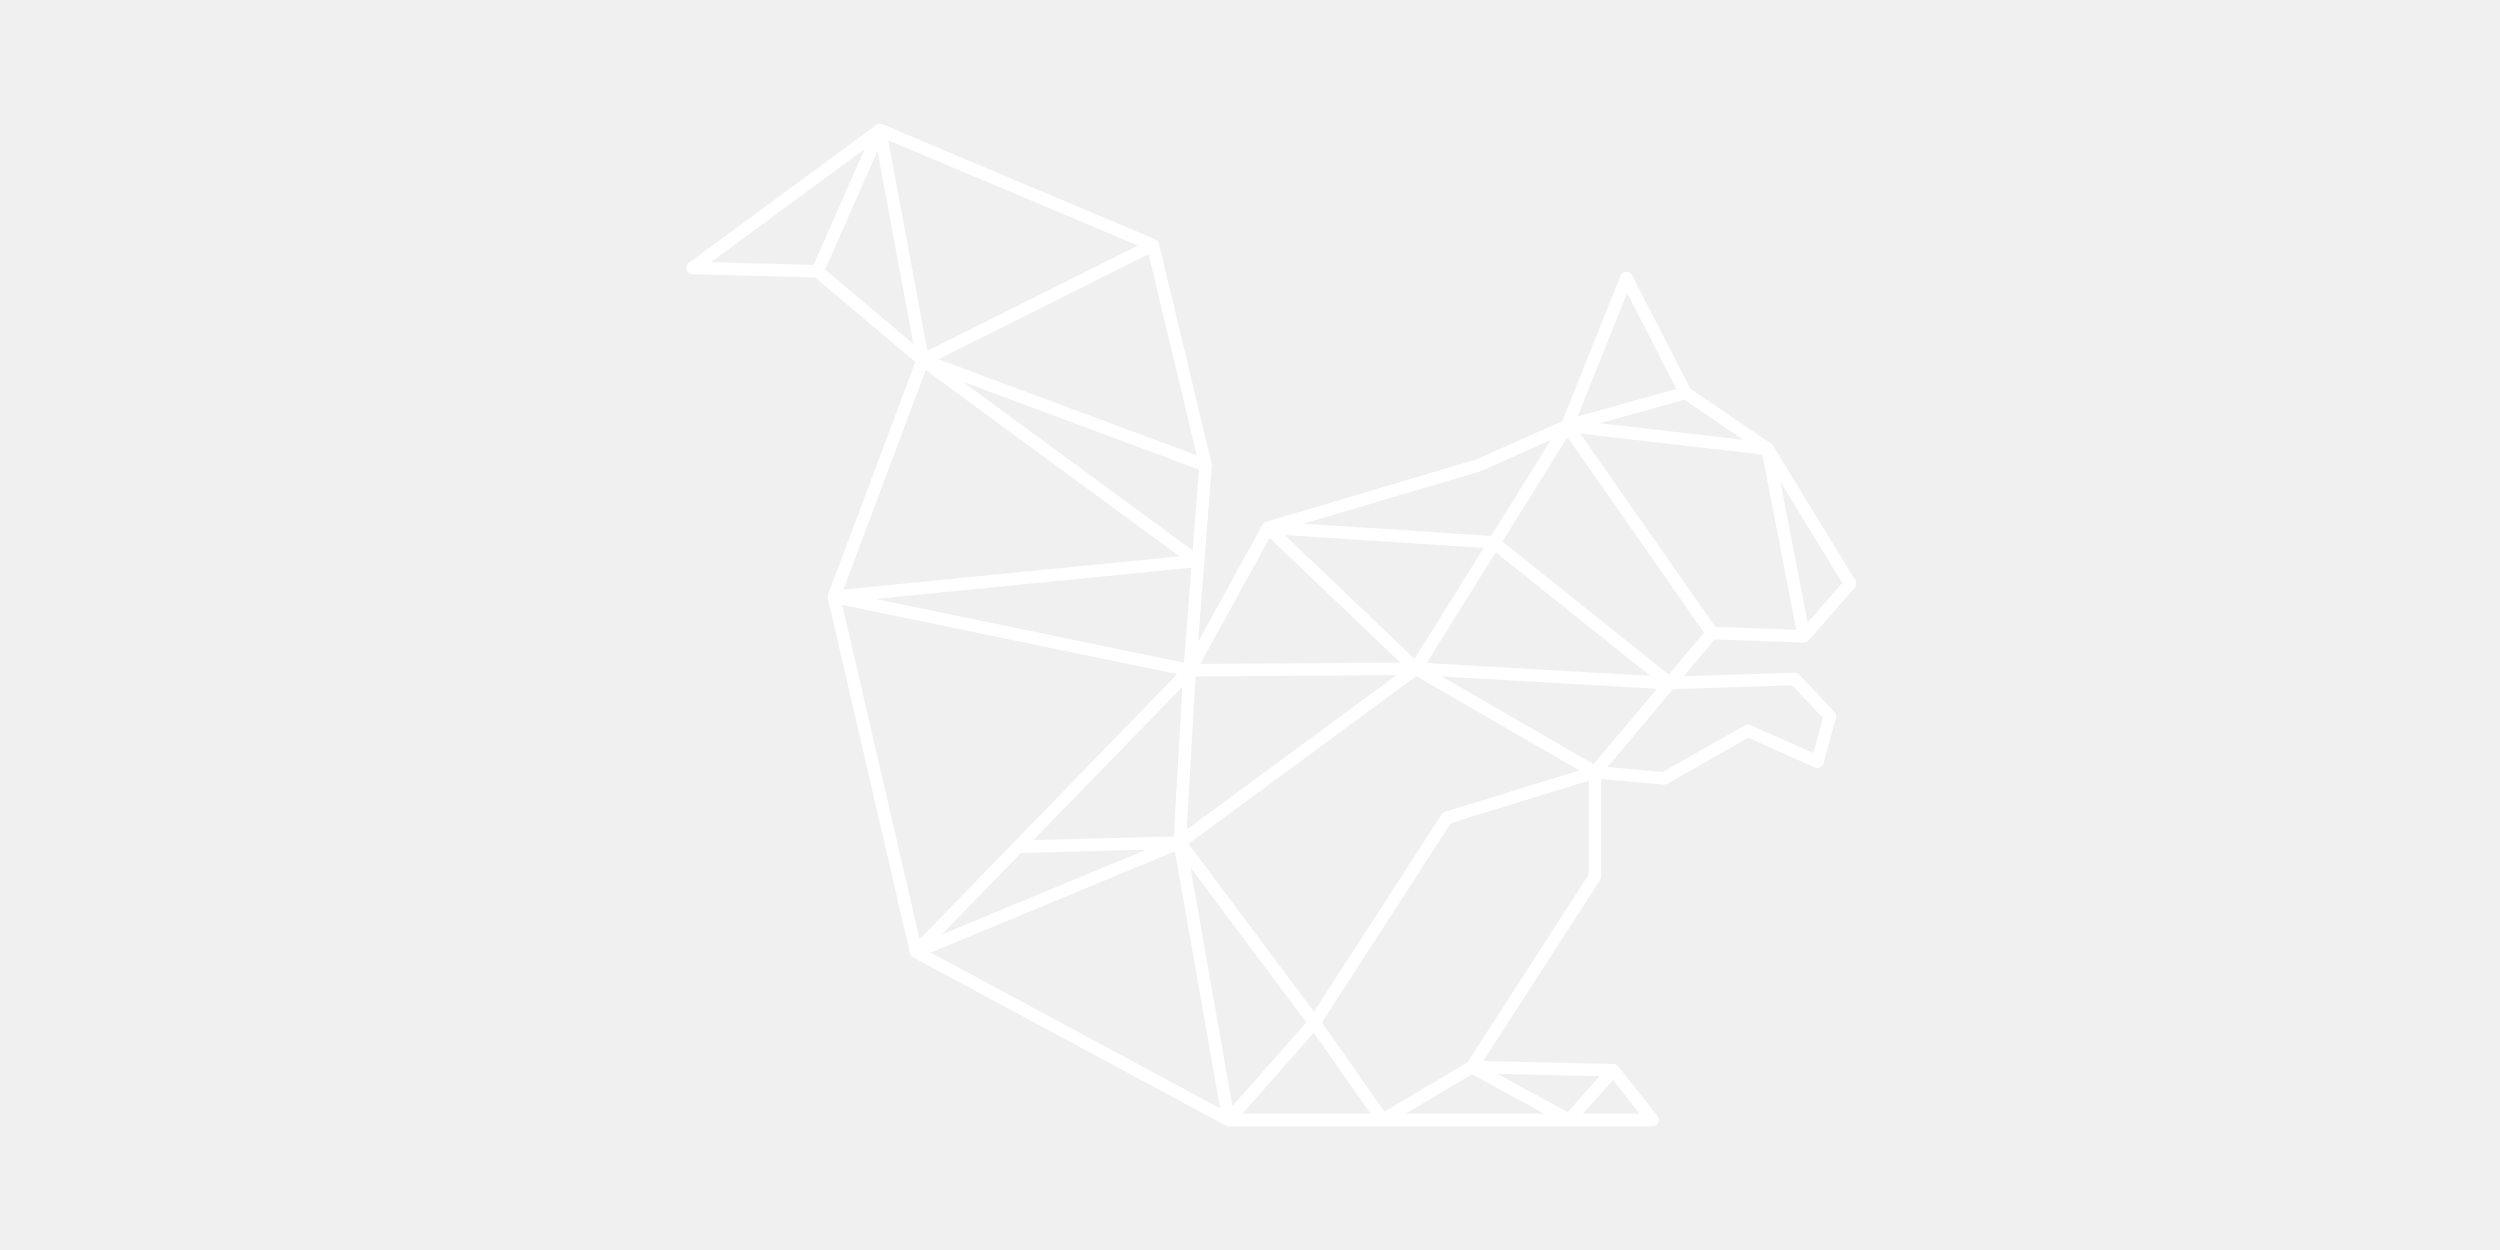
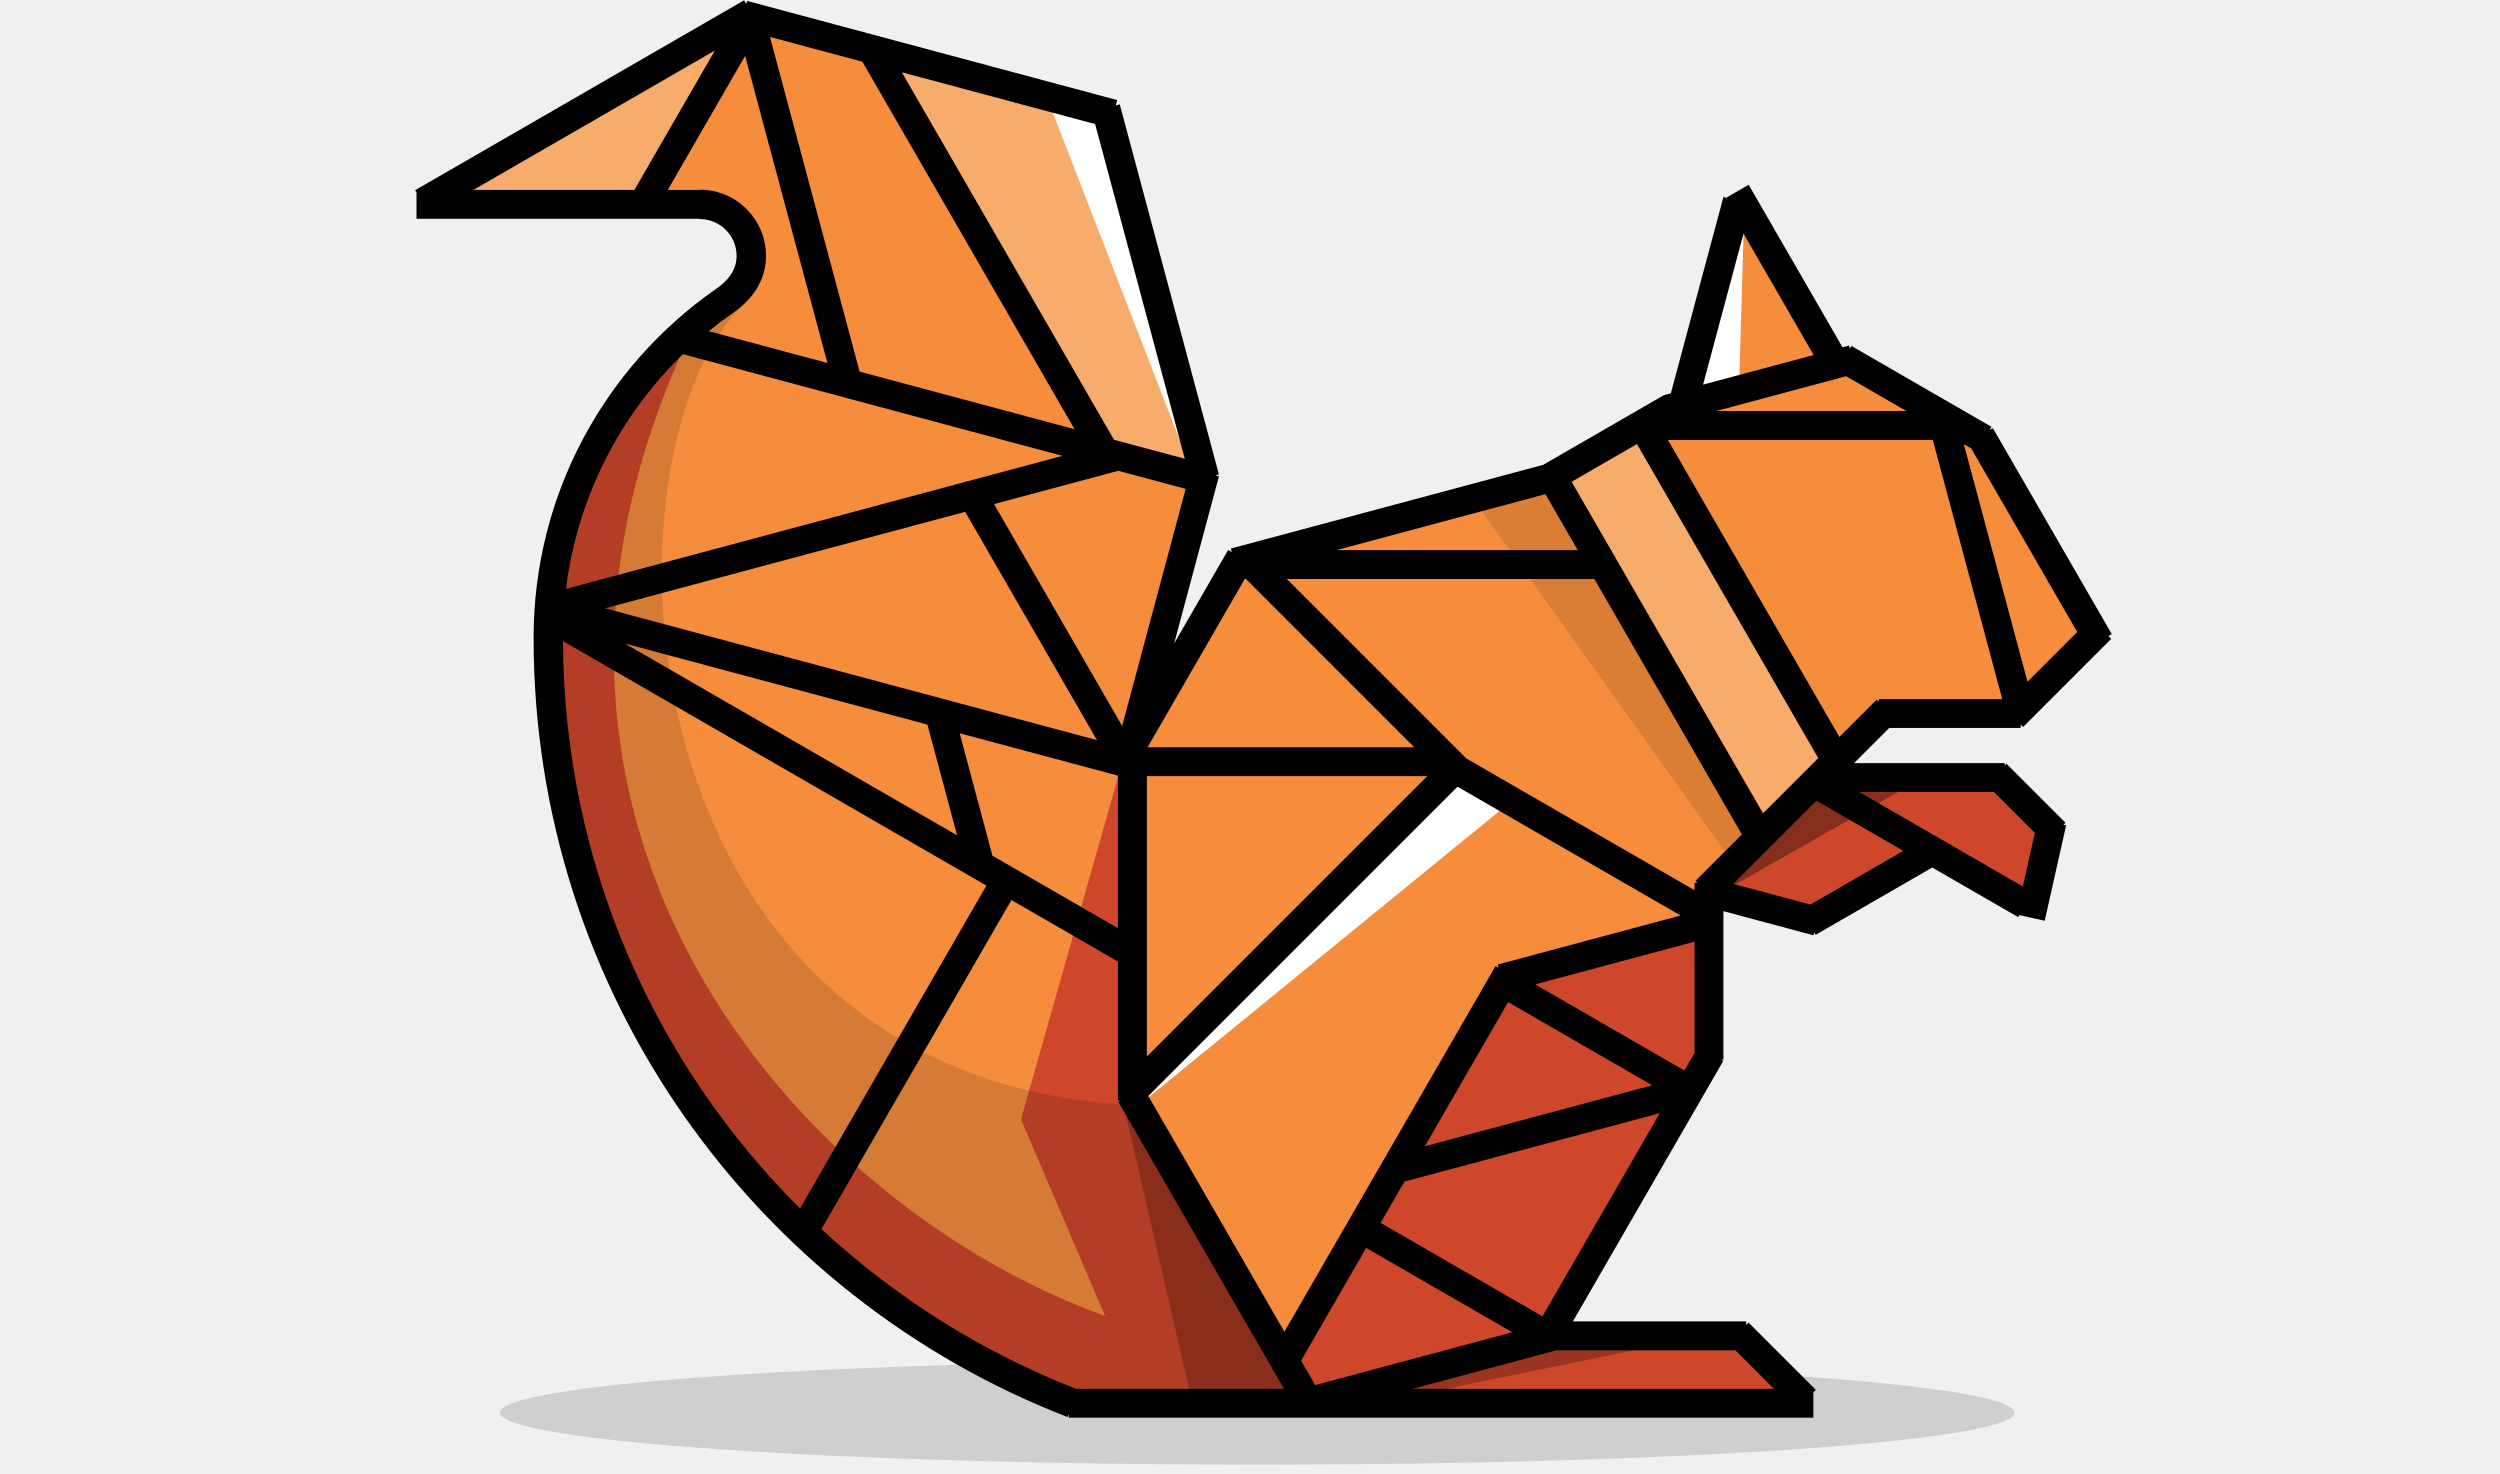
- <svg xmlns="http://www.w3.org/2000/svg" viewBox="0 0 200 100" style="fill: #fff;">
-   <path d="M70.38 9.9a.5.5 0 00-.042.004.5.5 0 00-.045.006.5.5 0 00-.006.002.5.5 0 00-.094.031.5.5 0 00-.039.018.5.5 0 00-.006.004.5.5 0 00-.039.025.5.5 0 00-.008.004.5.5 0 00-.003.004L55.104 21.033a.5.5 0 00.283.903l9.824.261 8.018 6.764-6.983 18.607a.5.5 0 00-.03.139.5.5 0 00.01.148l6.575 28.407a.5.5 0 00.25.328l24.992 13.45.002.001a.5.5 0 00.043.02.5.5 0 00.031.011.5.5 0 00.016.006.5.5 0 00.002 0 .5.5 0 00.047.012.5.5 0 00.002 0 .5.5 0 00.047.008.5.5 0 00.002 0 .5.5 0 00.023 0 .5.5 0 00.023.002.5.5 0 00.002 0h33.928a.5.5 0 00.393-.81l-3.147-3.981a.5.5 0 00-.382-.19l-10.42-.234 9.363-14.508a.5.5 0 00.08-.27v-7.785l4.992.446a.5.5 0 00.291-.065l6.48-3.68 5.333 2.376a.5.5 0 00.685-.325l.998-3.64a.5.5 0 00-.119-.477l-2.818-2.984a.5.5 0 00-.38-.156l-8.862.283 2.48-2.953 7.113.257a.5.5 0 00.395-.17l3.691-4.21a.5.5 0 00.051-.59l-6.586-10.784a.5.5 0 00-.012-.017.5.5 0 00-.017-.024.5.5 0 00-.014-.017.5.5 0 00-.018-.022.5.5 0 00-.015-.015.5.5 0 00-.022-.02.5.5 0 00-.015-.014.5.5 0 00-.024-.017.5.5 0 00-.01-.006l-.008-.006a.5.5 0 00-.006-.004l-6.455-4.394-4.67-9.09a.5.5 0 00-.908.043l-4.664 11.644-6.877 3.065-16.781 4.976-.028.008a.5.5 0 00-.037.012.5.5 0 00-.023.01.5.5 0 00-.016.007.5.5 0 00-.015.008.5.5 0 00-.02.012.5.5 0 00-.035.021.5.5 0 00-.008.006.5.5 0 00-.02.016.5.5 0 00-.037.035.5.5 0 00-.033.037.5.5 0 00-.023.03.5.5 0 00-.014.021.5.5 0 00-.006.008.5.5 0 00-.008.015.5.5 0 00-.016.03l-5.138 9.344 1.097-14.086a.5.5 0 00-.013-.157l-4.22-17.623a.5.5 0 00-.293-.343L70.588 9.939a.5.5 0 00-.006-.001.5.5 0 00-.096-.028.5.5 0 00-.043-.008.5.5 0 00-.006 0 .5.5 0 00-.056-.002zm.675 1.32l19.976 8.42-16.842 8.422zm-1.877.696l-4.098 9.275-8.209-.214zm1.02.166l2.874 15.438-7.062-5.96zm21.689 8.25l3.857 16.098-20.672-7.692zm38.281 3.104l3.945 7.681-7.902 2.197zM74.055 29.6l20.3 14.906-26.89 2.66zm2.949.925l18.916 7.04-.504 6.478zm57.746 1.455l4.703 3.202-11.478-1.32zm-8.332 2.71l14.574 1.675 2.707 14.018-6.48-.235zm-1.022.283l10.926 15.636-2.824 3.362-13.31-10.643.083-.137zm-1.314.216l-4.658 7.473-.13.21-15.02-.972 14.15-4.195a.5.5 0 00.06-.023zm18.35 3.348l4.95 8.104-2.775 3.166zm-39.65 4.268l15.911 1.029-5.533 8.875zm-1.216.224l10.455 9.975-16.001.113zm18.088 1.153l12.367 9.888-17.89-1.025zM95.31 45.414l-.59 7.604-24.692-5.1zm-27.93 2.977l26.8 5.537-20.61 21.217zm44.346 5.617L94.934 66.369l.71-12.25zm1.57.084l13.059 7.543-10.749 3.304a.5.5 0 00-.273.206l-10.215 15.793-10.039-13.432zm2.039.023l17.215.989-5.065 6.029zm28.033.71l2.47 2.614-.769 2.809-5.03-2.24a.5.5 0 00-.452.021l-6.563 3.729-4.425-.395 5.236-6.234zm-48.773.11l-.692 11.98-11.232.296zm32.504 7.518v7.506l-9.703 15.035-6.645 3.94-5.002-7.133 10.324-15.96zm-35.4 5.52l-16.36 6.787 6.334-6.522zm2.292.129l3.62 20.568-23.157-12.461zm1.24 1.28l9.272 12.405-5.908 6.703zm9.872 13.237l4.543 6.48H99.389zm14.695 3.293l8.174.182-2.557 2.877zm-2.037.027l5.799 3.16h-11.13zm11.281.456l2.137 2.705h-4.541z" />
+ <svg xmlns="http://www.w3.org/2000/svg" width="100%" height="100%" viewBox="0 0 789 465" version="1.1" xml:space="preserve" style="fill-rule:evenodd;clip-rule:evenodd;stroke-linejoin:round;stroke-miterlimit:2;">
+   <rect id="shiny_router" x="0.202" y="0.1" width="788.726" height="463.956" style="fill:none;" />
+   <clipPath id="_clip1">
+     <rect x="0.202" y="0.1" width="788.726" height="463.956" />
+   </clipPath>
+   <g clip-path="url(#_clip1)">
+     <rect id="retreat-logo" x="0.202" y="364.056" width="519.685" height="519.685" style="fill:none;" />
+     <ellipse cx="396.748" cy="445.819" rx="239.031" ry="16.439" style="fill-opacity:0.14;" />
+     <path d="M662.786,198.545l-36.272,-60.54l-43.043,-23.932l-32.685,-47.823l-20.71,64.439l-36.173,18.866l-99.02,23.447l-33.696,53.686l16.678,-75.11l-26.315,-117.829l-117.063,-27.997l-97.864,58.013l85.711,2.352l15.217,4.349l-0.269,10.424l-6.133,14.764l-25.831,23.192l-28.319,48.786c-0,-0 -4.816,83.866 7.011,107.083c11.826,23.217 37.839,111.163 98.688,138.496c60.848,27.334 51.509,30.074 51.509,30.074l67.515,1.726l162.625,-2.81l-16.5,-22.769l-58.17,1.63l52.1,-90.82l-0.723,-46.544l29.045,4.868l33.174,-19.624l37.203,18.1l6.67,-25.354l-19.319,-17.199l-49.672,0.118l18.16,-22.484l38.017,2.864l28.454,-26.442Z" style="fill:#f58d3d;" />
+     <clipPath id="_clip2">
+       <path d="M662.786,198.545l-36.272,-60.54l-43.043,-23.932l-32.685,-47.823l-20.71,64.439l-36.173,18.866l-99.02,23.447l-33.696,53.686l16.678,-75.11l-26.315,-117.829l-117.063,-27.997l-97.864,58.013l85.711,2.352l15.217,4.349l-0.269,10.424l-6.133,14.764l-25.831,23.192l-28.319,48.786c-0,-0 -4.816,83.866 7.011,107.083c11.826,23.217 37.839,111.163 98.688,138.496c60.848,27.334 51.509,30.074 51.509,30.074l67.515,1.726l162.625,-2.81l-16.5,-22.769l-58.17,1.63l52.1,-90.82l-0.723,-46.544l29.045,4.868l33.174,-19.624l37.203,18.1l6.67,-25.354l-19.319,-17.199l-49.672,0.118l18.16,-22.484l38.017,2.864l28.454,-26.442Z" />
+     </clipPath>
+     <g clip-path="url(#_clip2)">
+       <path d="M352.903,245.119l-30.684,108.128l39.229,91.764l53.923,-0l-57.316,-99.946l-5.152,-99.946Z" style="fill:#ce472b;" />
+       <path d="M405.581,425.813c-105.245,1.465 -271.879,-134.62 -189.899,-315.609c-83.966,69.5 -98.722,148.537 -140.025,226.527l239.199,135.989l100.515,-23.791l-9.79,-23.116Z" style="fill:#ce472b;" />
+       <path d="M235.393,95.316c-48.468,45.615 -41.966,242.153 118.397,253.254l60.539,95.89l-235.113,-19.815l-44.962,-319.786l101.139,-9.543Z" style="fill:#0a0400;fill-opacity:0.13;" />
+     </g>
+     <path d="M354.391,347.857l21.948,95.004l37.99,0l-59.938,-95.004Z" style="fill:#240600;fill-opacity:0.29;" />
+     <path d="M550.317,71.9l-1.487,50.997l-15.519,2.675l17.006,-53.672Z" style="fill:#fff;" />
+     <path d="M492.715,151.328l61.003,107.897l24.165,-22.713l-60.334,-100.07l-24.834,14.886Z" style="fill:#f7ac6c;" />
+     <path d="M234.362,8.741l-28.053,54.112l-65.626,-1.808l93.679,-52.304Z" style="fill:#f7ac6c;" />
+     <path d="M347.273,140.016l-70.172,-122.502l70.647,19.143l33.603,114.671l-34.078,-11.312Z" style="fill:#f7ac6c;" />
+     <path d="M375.55,147.219l-43.52,-112.274l16.797,0.852l26.723,111.422Z" style="fill:#fff;" />
+     <path d="M466.394,159.52l79.045,110.709l8.279,-6.631l-62.349,-112.27l-24.975,8.192Z" style="fill-opacity:0.11;" />
+     <path d="M475.034,254.495l-114.451,93.362l97.312,-102.738l17.139,9.376Z" style="fill:#fff;" />
+     <path d="M641.8,285.037l6.362,-25.667l-18.095,-14.251l-55.552,1.801l-35.209,32.346l-2.659,10.738l-58.71,17.55l-72.356,116.047l7.111,17.701l156.409,3.709l-17.811,-26.076l-60.993,1.266l49.979,-88.107l1.521,-47.462l18.888,1.125l11.947,2.116l36.575,-18.49l32.593,15.654Z" style="fill:#ce472b;" />
+     <path d="M518.039,425.679l-83.88,17.182l52.73,-21.594l31.15,4.412Z" style="fill:#100300;fill-opacity:0.27;" />
+     <path d="M601.866,248.317l-57.811,32.876l29.181,-32.956l28.63,0.08Z" style="fill-opacity:0.35;" />
+     <path d="M131.45,60.773l-0.43,-0.745l103.812,-59.936l0.682,1.183l0.265,-0.986l116.807,31.298l-0.452,1.686l1.26,-0.337l31.298,116.807l-1.121,0.3l1.121,0.301l-14.133,52.746l17.05,-29.532l1.154,0.666l-0.297,-1.109l98.554,-26.407l38.176,-22.042l0.151,0.261l-0.07,-0.26l2.041,-0.547l16.598,-61.946l0.874,0.234l7.093,-4.095l29.613,51.29l2.038,-0.546l0.27,1.007l0.507,-0.879l44.211,25.525l-0.581,1.007l1.015,-0.586l37.521,64.988l-1.065,0.615l0.888,0.888l-27.817,27.818l-0.765,-0.765l-0,1.07l-41.48,0l-11.094,11.093l47.534,0l-0,0.799l0.584,-0.584l18.585,18.586l-0.636,0.636l0.863,0.194l-6.762,30.124l-7.971,-1.789l-0.381,0.658l-27.145,-15.672l-36.804,21.248l-0.443,-0.768l-0.243,0.905l-28.417,-7.614l0,46.874l-0.665,0l0.635,0.367l-47.482,82.241l54.67,0l-0,1.11l0.761,-0.762l21.24,21.24l-0.779,0.779l0,8.009l-234.996,-0l-0,-1.195l-0.384,0.991c-98.551,-38.187 -168.506,-133.945 -168.506,-245.912c0,-45.409 22.612,-85.578 57.183,-109.849l-0.001,-0.003c0.033,-0.022 0.066,-0.044 0.1,-0.066c0.068,-0.048 0.136,-0.096 0.205,-0.144l0.002,0.004c3.601,-2.461 6.582,-5.807 6.582,-10.481c-0,-6.415 -5.208,-11.623 -11.624,-11.623l0,-0.08l-89.399,-0l-0,-8.288Zm94.169,-44.836l-76.225,44.008l50.817,0l25.408,-44.008Zm120.005,23.222l-61.003,-16.346l66.961,115.981l22.343,5.987l-28.301,-105.622Zm-73.455,-19.682l-29.171,-7.817l28.301,105.622l67.831,18.175l-66.961,-115.98Zm81.98,209.637l20.048,-74.823l-21.287,-5.704l-39.191,10.501l40.43,70.026Zm38.687,-46.378l-30.653,53.093l84.145,-0l-53.093,-53.093l-0.399,-0Zm94.894,-26.781l-65.929,17.665l76.128,-0l-10.199,-17.665Zm28.89,-15.811l-20.62,11.905l60.41,104.632l17.43,-17.429l-57.22,-99.108Zm20.865,-18.748l34.895,-9.35l-22.122,-38.317l-12.773,47.667Zm45.141,-2.658l-40.994,10.984l60.02,-0l-19.026,-10.984Zm39.509,22.81l-2.344,-1.353l20.085,74.96l15.695,-15.695l-33.436,-57.912Zm-29.15,79.993l0,-0.912l38.921,0l-21.916,-81.791l-83.599,-0l54.122,93.74l11.754,-11.754l0.718,0.717Zm36.286,28.413l-42.51,-0l51.639,29.813l3.791,-16.893l-12.92,-12.92Zm-28.572,18.573l-27.415,-15.828l-26.26,26.26l24.32,6.516l29.355,-16.948Zm-65.906,63.78l-0,-35.11l-50.29,13.475l47.086,27.185l3.204,-5.55Zm-47.995,83.129l37.017,-64.115l-80.569,21.589l-7.527,13.036l51.079,29.49Zm60.905,10.723l-56.488,-0l-45.324,12.144l113.957,0l-12.145,-12.144Zm-208.12,12.144l65.647,0l-52.233,-90.47l0.773,-0.446l-0.94,0l-0,-43.924l-33.626,-19.413l-59.955,103.844c23.19,21.485 50.385,38.705 80.334,50.409Zm-161.903,-235.962c0.28,69.915 28.829,133.213 74.8,179.047l58.83,-101.896l-133.63,-77.151Zm53.256,-103.311c-2.485,1.745 -4.905,3.577 -7.253,5.493l37.449,10.035l-25.969,-96.92l-24.426,42.307l10.112,0l0,-0.08c11.535,0 20.899,9.365 20.899,20.899c0,8.019 -4.615,14.085 -10.812,18.266Zm-15.396,12.749c-19.867,19.309 -33.338,45.165 -36.913,74.069l156.673,-41.98l-119.76,-32.089Zm130.664,121.806l-41.6,-72.055l-113.656,30.454l155.256,41.601Zm104.242,11.36l-88.501,-0l0,88.501l88.501,-88.501Zm-44.32,-62.209l56.619,56.618l72.048,41.597l-0,-2.37l0.923,-0l-0.603,-0.603l14.624,-14.624l-46.545,-80.618l-97.066,-0Zm66.817,122.72l-0.281,-1.048l57.733,-15.47l-70.403,-40.648l-97.594,97.595l42.963,74.413l66.623,-115.395l0.959,0.553Zm48.493,37.065l-45.484,-26.26l-26.26,45.484l71.744,-19.224Zm-44.17,77.938l-46.104,-26.619l-20.539,35.574l4.452,7.709l62.191,-16.664Zm-124.436,-127.521l-0,-48.141l-49.964,-13.388l10.359,38.663l39.605,22.866Zm-155.592,-89.832l104.823,60.52l-9.362,-34.941l-95.461,-25.579Z" />
+   </g>
</svg>
